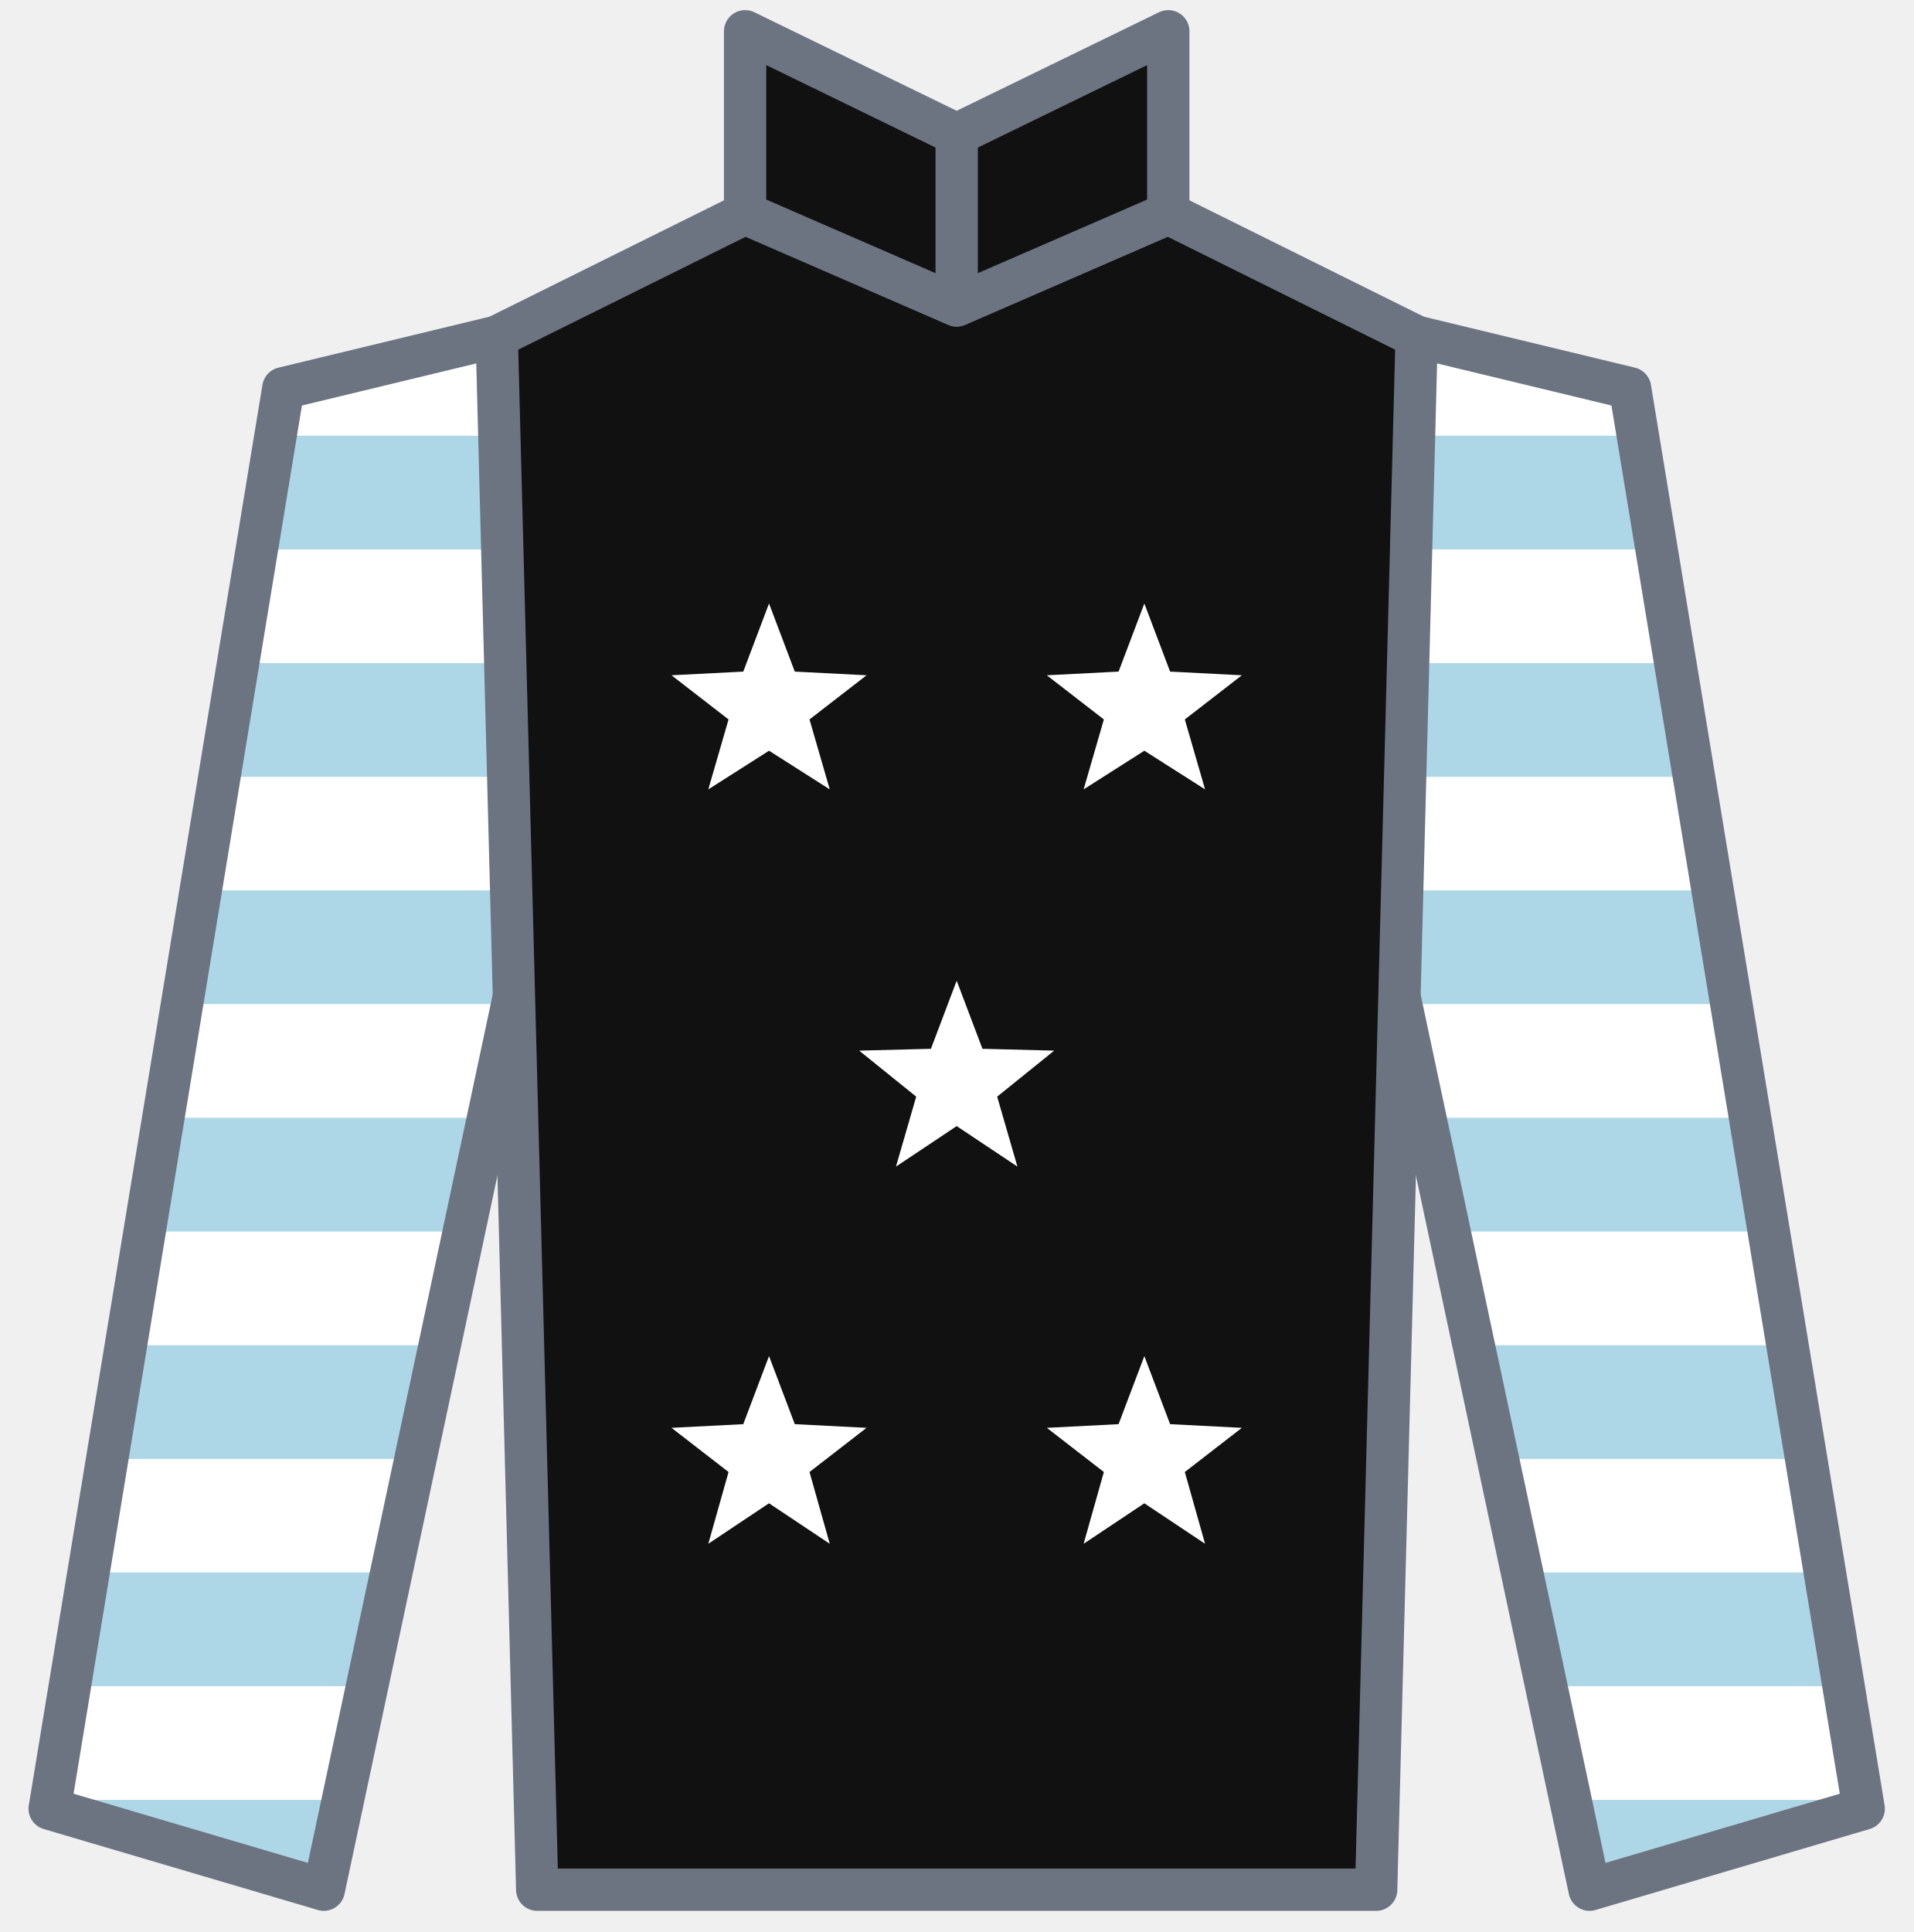
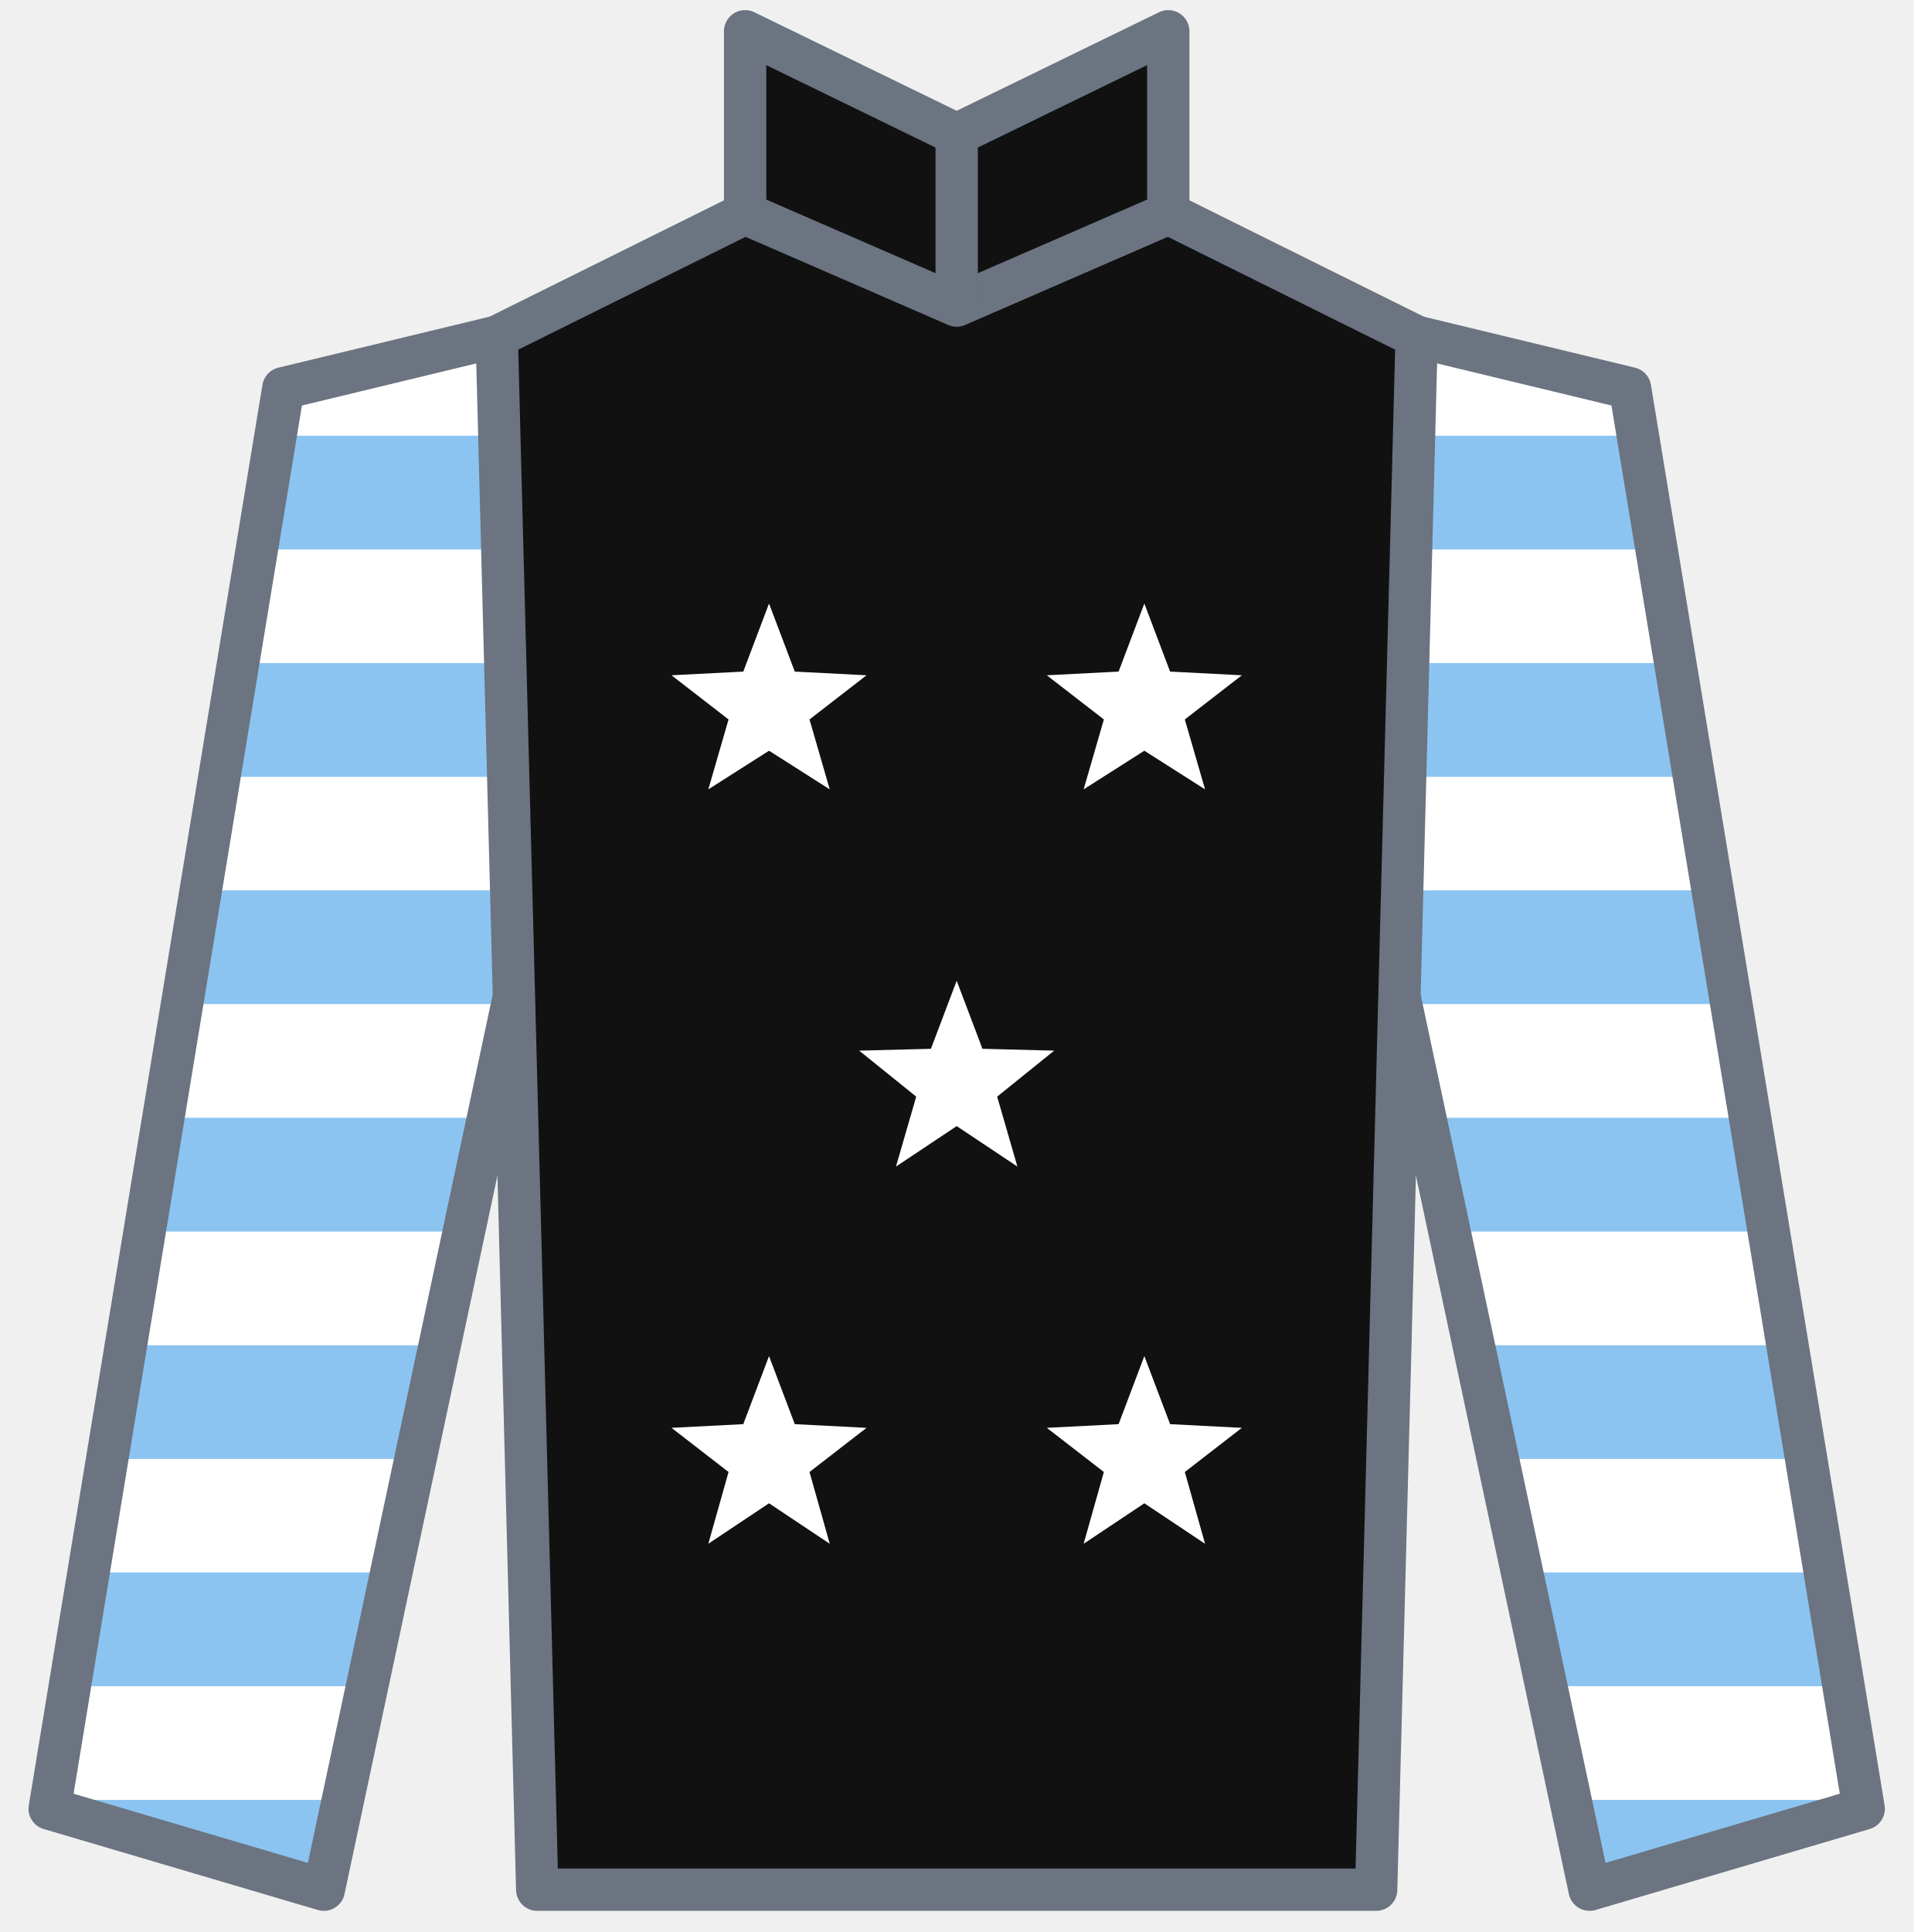
<svg xmlns="http://www.w3.org/2000/svg" class="trikot" viewBox="-1.5 -0.5 104 105" aria-hidden="true">
-   <clipPath id="b4494al">
+   <clipPath id="fix155al">
    <path d="M25.5,17.8 L13.9,20.6 L1.2,97.8 L16.1,102.2 L27,51 Z" />
  </clipPath>
-   <g clip-path="url(#b4494al)">
+   <g clip-path="url(#fix155al)">
    <rect x="0" y="17" width="28" height="86.5" fill="#FFFFFF" />
-     <rect x="0" y="23.18" width="28" height="6.18" fill="#ADD7E6" />
-     <rect x="0" y="35.54" width="28" height="6.18" fill="#ADD7E6" />
-     <rect x="0" y="47.89" width="28" height="6.18" fill="#ADD7E6" />
-     <rect x="0" y="60.25" width="28" height="6.18" fill="#ADD7E6" />
-     <rect x="0" y="72.61" width="28" height="6.18" fill="#ADD7E6" />
-     <rect x="0" y="84.96" width="28" height="6.18" fill="#ADD7E6" />
-     <rect x="0" y="97.32" width="28" height="6.18" fill="#ADD7E6" />
+     <rect x="0" y="23.18" width="28" height="6.18" fill="#8BC4F1" />
+     <rect x="0" y="35.54" width="28" height="6.18" fill="#8BC4F1" />
+     <rect x="0" y="47.89" width="28" height="6.18" fill="#8BC4F1" />
+     <rect x="0" y="60.25" width="28" height="6.18" fill="#8BC4F1" />
+     <rect x="0" y="72.61" width="28" height="6.18" fill="#8BC4F1" />
+     <rect x="0" y="84.96" width="28" height="6.18" fill="#8BC4F1" />
+     <rect x="0" y="97.32" width="28" height="6.18" fill="#8BC4F1" />
  </g>
  <path d="M25.5,17.8 L13.9,20.6 L1.2,97.8 L16.1,102.2 L27,51 Z" fill="none" stroke="#6B7480" stroke-width="2.3" stroke-linejoin="round" />
-   <clipPath id="b4494ar">
+   <clipPath id="fix155ar">
    <path d="M75.5,17.8 L87.1,20.6 L99.8,97.8 L84.9,102.2 L74,51 Z" />
  </clipPath>
-   <g clip-path="url(#b4494ar)">
+   <g clip-path="url(#fix155ar)">
    <rect x="73" y="17" width="28" height="86.5" fill="#FFFFFF" />
-     <rect x="73" y="23.18" width="28" height="6.18" fill="#ADD7E6" />
-     <rect x="73" y="35.54" width="28" height="6.18" fill="#ADD7E6" />
-     <rect x="73" y="47.89" width="28" height="6.18" fill="#ADD7E6" />
-     <rect x="73" y="60.25" width="28" height="6.18" fill="#ADD7E6" />
-     <rect x="73" y="72.61" width="28" height="6.18" fill="#ADD7E6" />
-     <rect x="73" y="84.96" width="28" height="6.18" fill="#ADD7E6" />
-     <rect x="73" y="97.32" width="28" height="6.18" fill="#ADD7E6" />
+     <rect x="73" y="23.18" width="28" height="6.18" fill="#8BC4F1" />
+     <rect x="73" y="35.54" width="28" height="6.18" fill="#8BC4F1" />
+     <rect x="73" y="47.89" width="28" height="6.18" fill="#8BC4F1" />
+     <rect x="73" y="60.25" width="28" height="6.18" fill="#8BC4F1" />
+     <rect x="73" y="72.61" width="28" height="6.18" fill="#8BC4F1" />
+     <rect x="73" y="84.96" width="28" height="6.18" fill="#8BC4F1" />
+     <rect x="73" y="97.32" width="28" height="6.18" fill="#8BC4F1" />
  </g>
  <path d="M75.5,17.8 L87.1,20.6 L99.8,97.8 L84.9,102.2 L74,51 Z" fill="none" stroke="#6B7480" stroke-width="2.3" stroke-linejoin="round" />
-   <clipPath id="b4494k">
+   <clipPath id="fix155k">
    <path d="M25.5,17.8 L39,11.1 L50.5,16.1 L62,11.1 L75.5,17.8 L73.3,102.2 L27.7,102.2 Z" />
  </clipPath>
-   <g clip-path="url(#b4494k)">
+   <g clip-path="url(#fix155k)">
    <rect x="25" y="10" width="51" height="93" fill="#111111" />
    <polygon points="40.3,32.3 41.7,36.0 45.6,36.2 42.5,38.6 43.6,42.4 40.3,40.3 37.0,42.4 38.1,38.6 35.0,36.2 38.9,36.0" fill="#FFFFFF" />
    <polygon points="60.7,32.3 62.1,36.0 66.0,36.2 62.9,38.6 64.0,42.4 60.7,40.3 57.4,42.4 58.5,38.6 55.4,36.2 59.3,36.0" fill="#FFFFFF" />
    <polygon points="50.5,52.8 51.9,56.5 55.8,56.6 52.7,59.1 53.8,62.9 50.5,60.7 47.2,62.9 48.3,59.1 45.2,56.6 49.1,56.5" fill="#FFFFFF" />
    <polygon points="40.3,73.2 41.7,76.9 45.6,77.1 42.5,79.5 43.6,83.4 40.3,81.2 37.0,83.4 38.1,79.5 35.0,77.1 38.9,76.9" fill="#FFFFFF" />
    <polygon points="60.7,73.2 62.1,76.9 66.0,77.1 62.9,79.5 64.0,83.4 60.7,81.2 57.4,83.4 58.5,79.5 55.4,77.1 59.3,76.9" fill="#FFFFFF" />
  </g>
  <path d="M25.5,17.8 L39,11.1 L50.5,16.1 L62,11.1 L75.5,17.8 L73.3,102.2 L27.7,102.2 Z" fill="none" stroke="#6B7480" stroke-width="2.3" stroke-linejoin="round" />
  <path d="M39,1.2 L50.5,6.8 L62,1.2 L62,11.1 L50.5,16.1 L39,11.1 Z" fill="#111111" stroke="#6B7480" stroke-width="2.3" stroke-linejoin="round" />
  <path d="M50.5,6.8 L50.5,16.1" fill="none" stroke="#6B7480" stroke-width="2.3" />
</svg>
